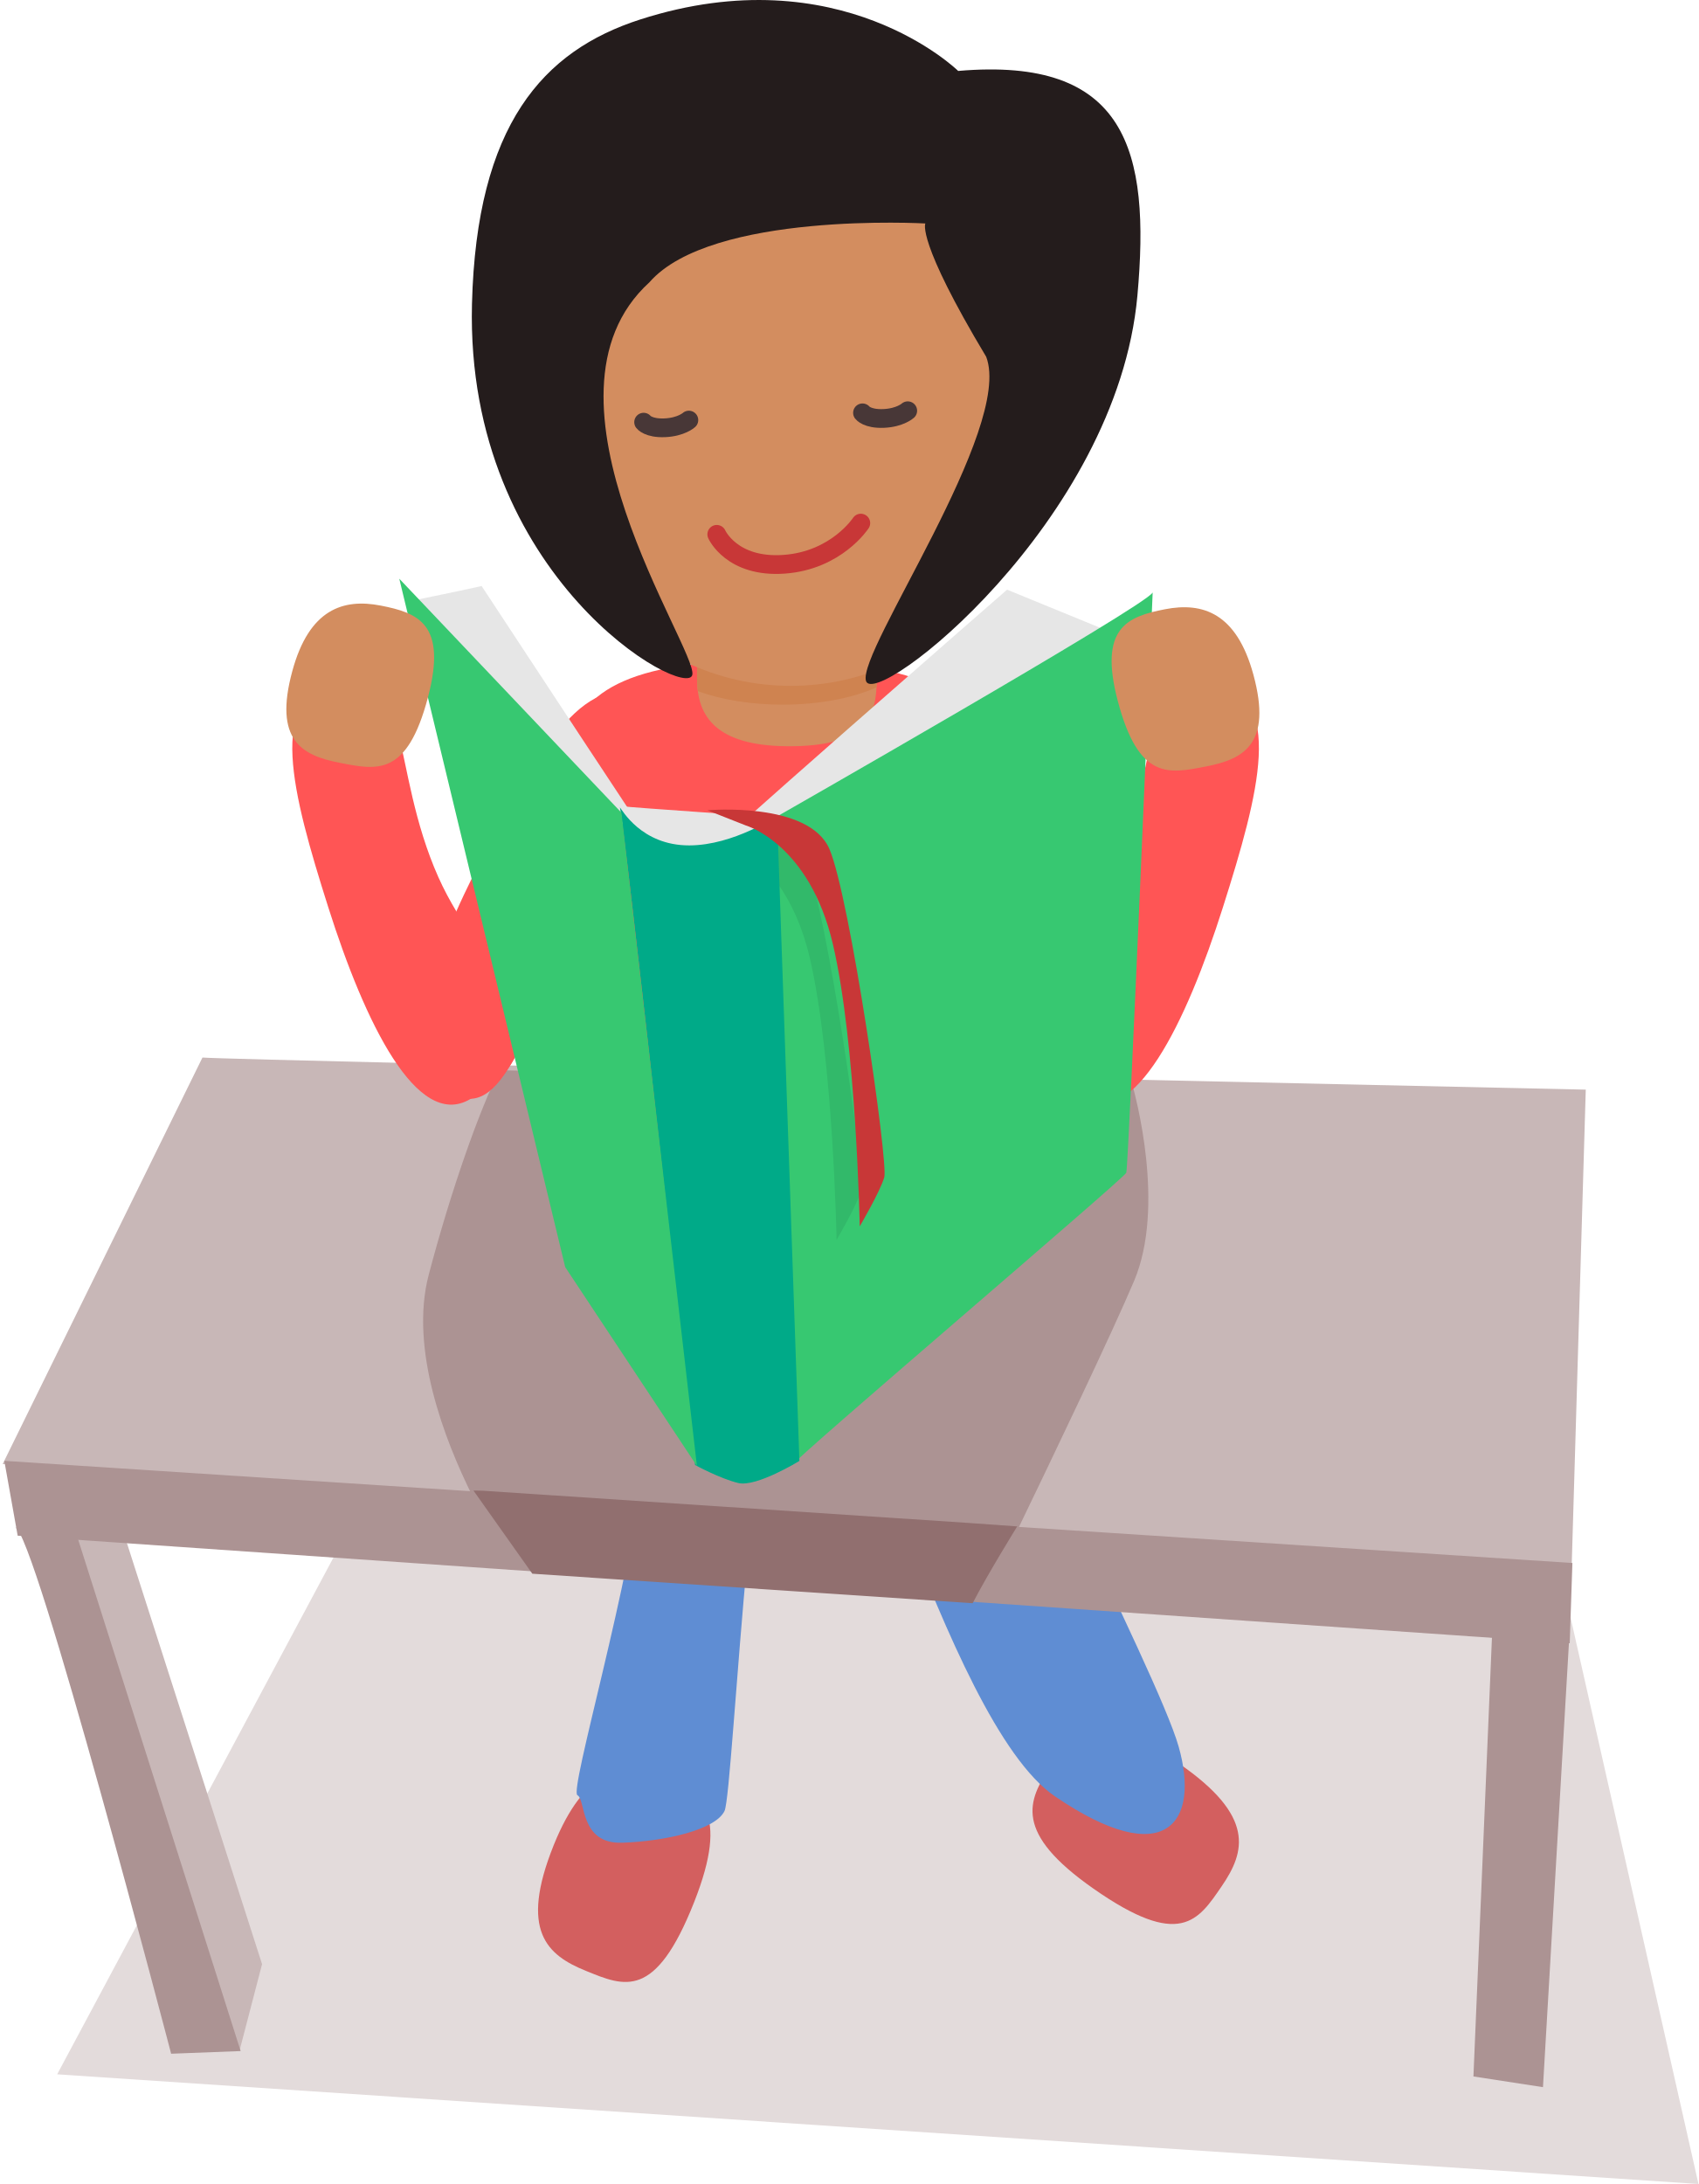
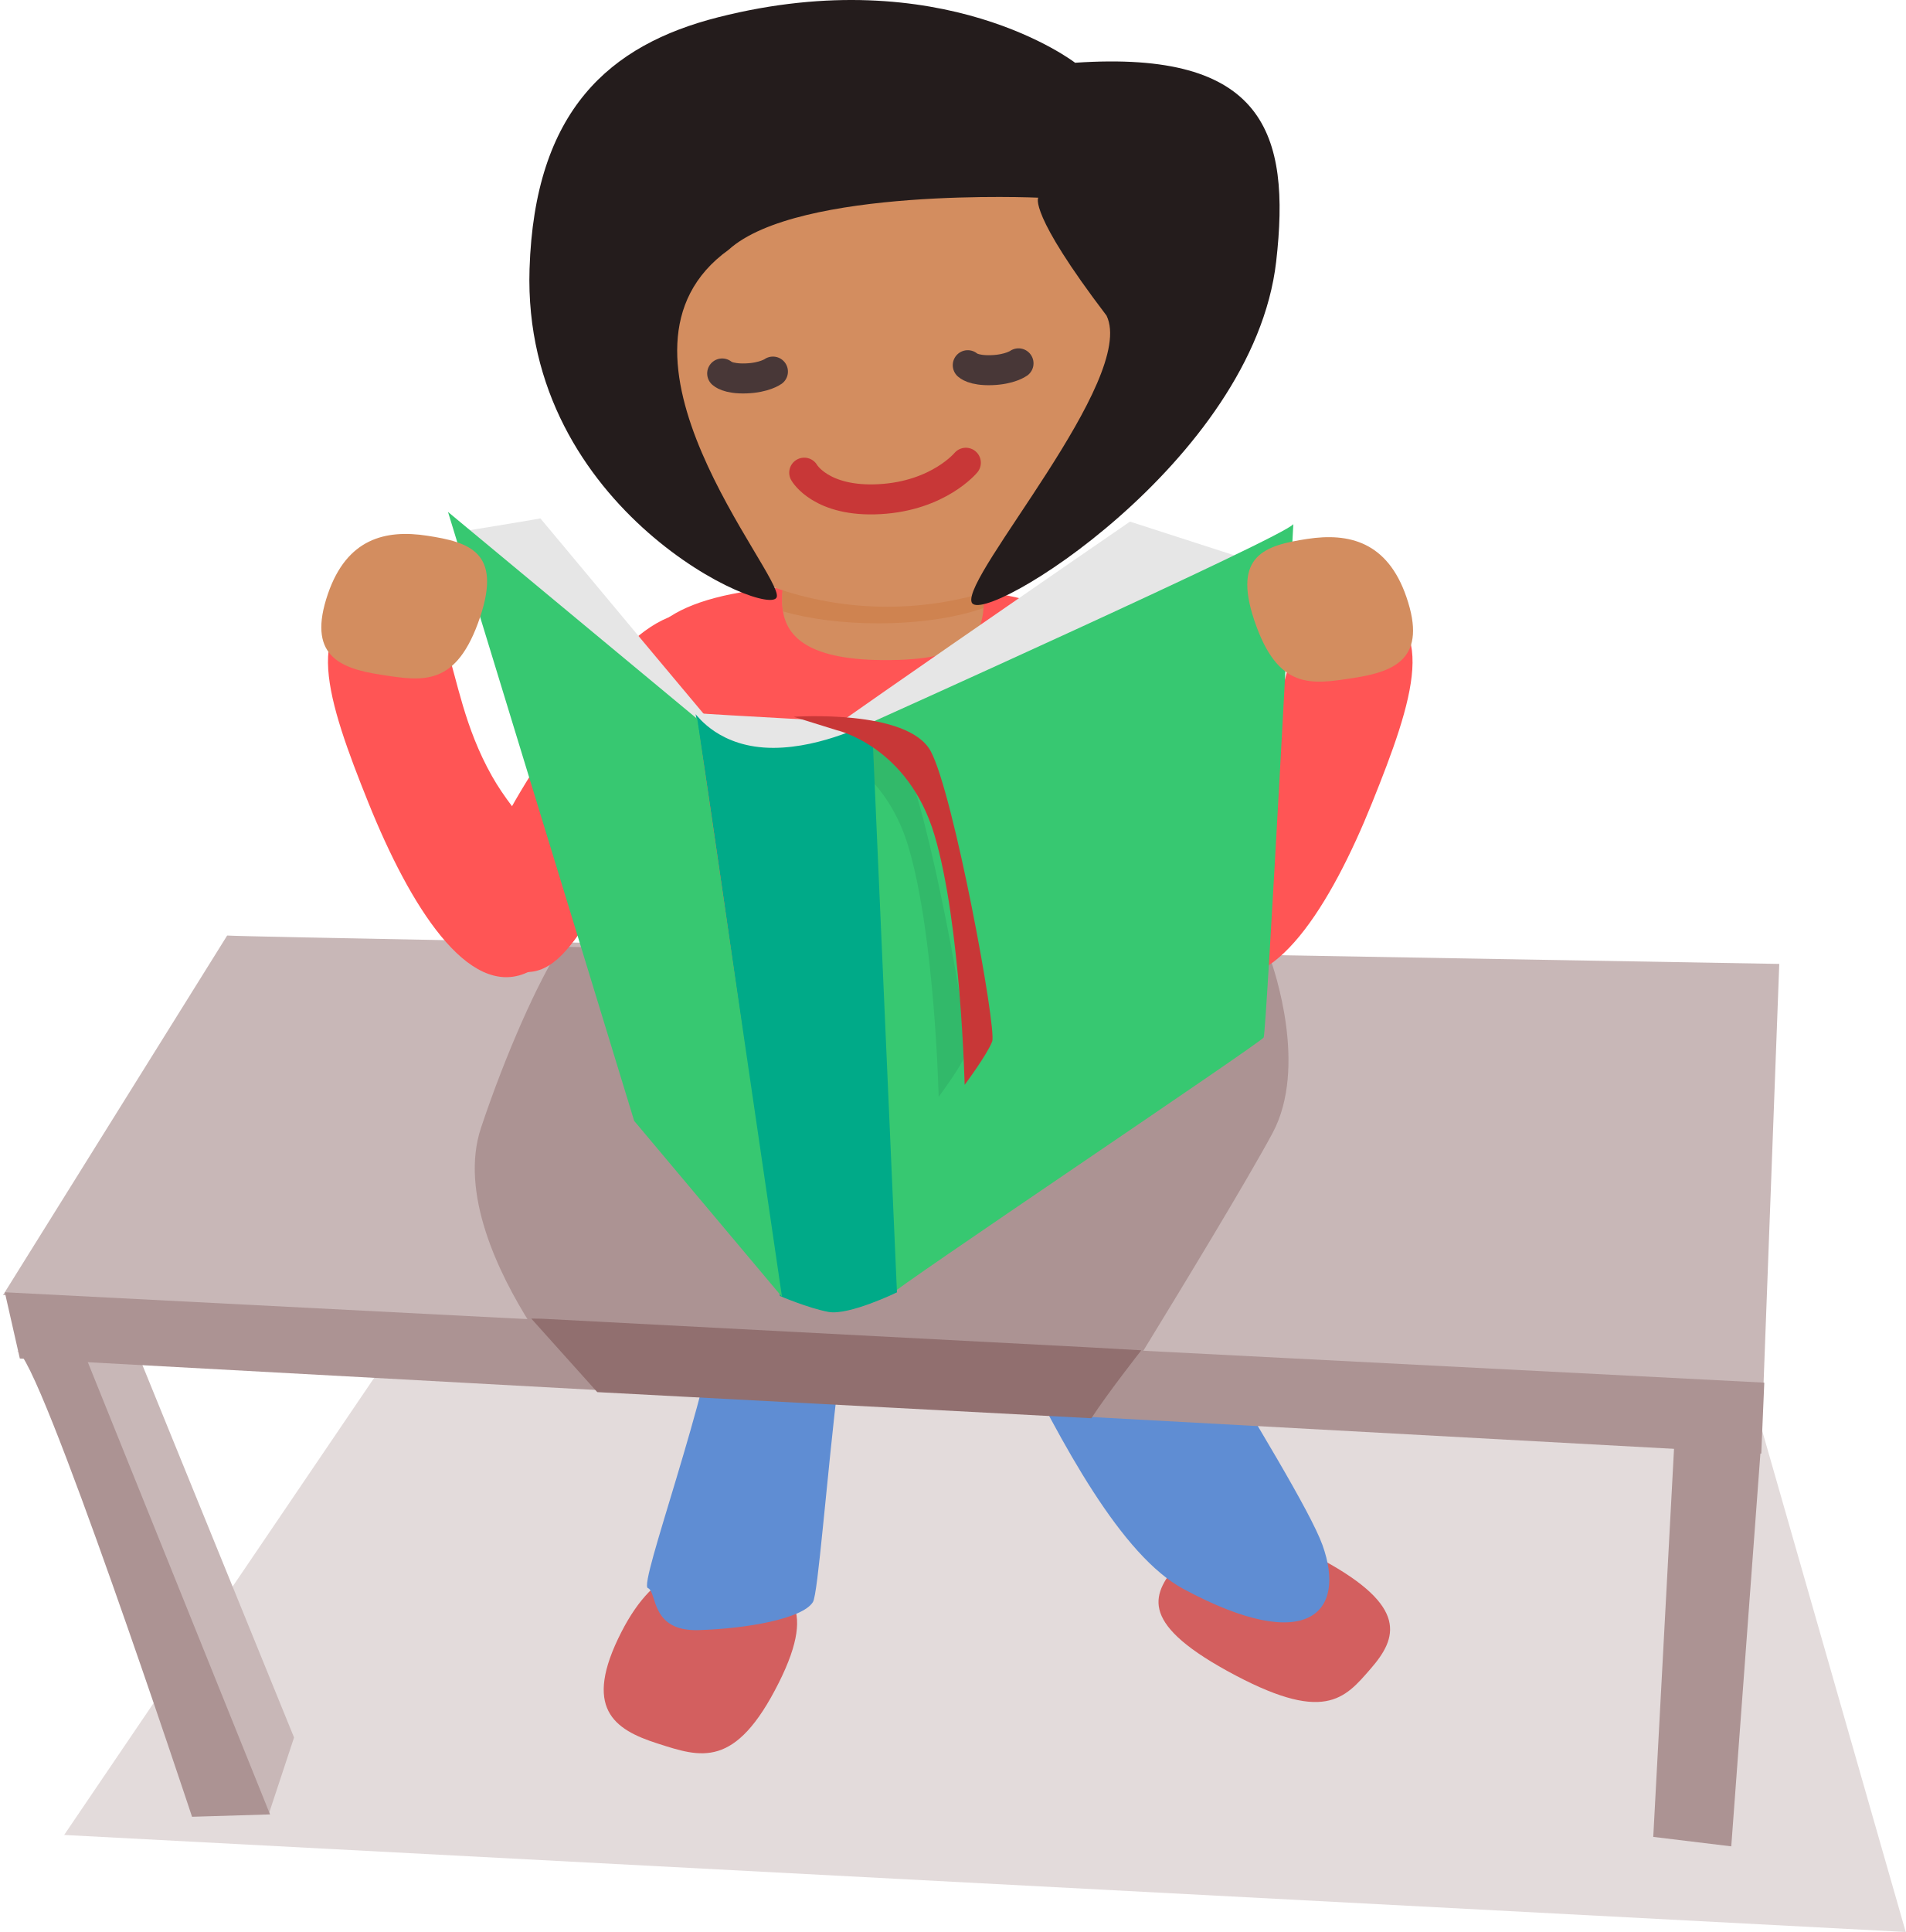
- <svg xmlns="http://www.w3.org/2000/svg" width="105.569mm" height="135.735mm" viewBox="0 0 105.569 135.735" version="1.1" id="svg4508">
-   <defs id="defs4502" />
-   <g id="layer1" transform="translate(-57.75133,-88.85039)">
-     <path style="fill:#e3dbdb;stroke:none;stroke-width:0.265px;stroke-linecap:butt;stroke-linejoin:miter;stroke-opacity:1" d="m 79.404,183.92 -18.099,33.848 102.015,6.817 -9.872,-43.721 z" id="path5255" />
-     <path style="fill:#c8b7b7;fill-opacity:1;stroke:none;stroke-width:0.265px;stroke-linecap:butt;stroke-linejoin:miter;stroke-opacity:1" d="m 72.645,216.275 1.395,-5.353 -8.643,-26.926 -3.823,-0.332 z" id="path5251" />
-     <path style="opacity:1;fill:#d35f5f;fill-opacity:1;stroke:none;stroke-width:1.289;stroke-linecap:round;stroke-linejoin:round;stroke-miterlimit:4;stroke-dasharray:none;stroke-opacity:1" d="m 133.689,206.076 c 1.469,-2.146 2.087,-4.35 -2.651,-7.618 -4.216,-2.908 -6.502,-1.991 -7.971,0.155 -1.469,2.146 -2.325,4.138 2.651,7.618 5.384,3.765 6.502,1.991 7.971,-0.155 z" id="path4485-7-5-2-2-7" />
-     <path style="opacity:1;fill:#d35f5f;fill-opacity:1;stroke:none;stroke-width:1.289;stroke-linecap:round;stroke-linejoin:round;stroke-miterlimit:4;stroke-dasharray:none;stroke-opacity:1" d="m 94.161,211.336 c -2.409,-0.98 -4.14,-2.477 -1.991,-7.816 1.913,-4.751 4.325,-5.247 6.734,-4.267 2.409,0.98 4.222,2.169 1.991,7.816 -2.414,6.11 -4.325,5.247 -6.734,4.267 z" id="path4485-7-5-2-2" />
-     <path style="fill:#5f8dd3;fill-opacity:1;stroke:none;stroke-width:0.265px;stroke-linecap:butt;stroke-linejoin:miter;stroke-opacity:1" d="m 96.015,156.42 c 0,0 2.479,15.781 1.744,23.181 -0.736,7.4 -4.646,20.554 -4.117,20.822 0.529,0.268 0.115,3.05 2.798,2.953 2.683,-0.097 5.777,-0.803 6.344,-1.973 0.568,-1.17 1.769,-31.013 4.577,-31.558 2.808,-0.545 9.06,25.946 15.958,30.646 6.898,4.7 9.032,1.63 7.692,-3.089 -1.339,-4.719 -12.684,-26.188 -12.656,-29.319 0.028,-3.131 -1.486,-7.657 -2.176,-8.212 -0.69,-0.555 -20.163,-3.451 -20.163,-3.451 z" id="path4663" />
-     <path style="fill:#c8b7b7;stroke:none;stroke-width:0.265px;stroke-linecap:butt;stroke-linejoin:miter;stroke-opacity:1" d="m 70.335,154.576 c 1.808,0.163 85.98,1.995 85.98,1.995 l -0.872,29.517 -97.525,-6.248 z" id="path5243-3" />
-     <path style="fill:#ac9393;fill-opacity:1;stroke:none;stroke-width:1px;stroke-linecap:butt;stroke-linejoin:miter;stroke-opacity:1" d="m 117.359,243.938 c -4.649,9.079 -11.41,28.16 -16.645,48.053 -4.565,17.348 3.696,38.74 10.262,51.949 l 127.73,8.672 c 8.838,-18.312 22.49,-46.828 27.721,-59.191 7.399,-17.488 0.313,-43.537 -0.549,-46.553 -48.952,-0.813 -105.158,-1.846 -148.52,-2.93 z" id="path5243" transform="matrix(0.2645833,0,0,0.2645833,57.75133,90.82185)" />
-     <path style="opacity:1;fill:#ff5555;fill-opacity:1;stroke:none;stroke-width:1.289;stroke-linecap:round;stroke-linejoin:round;stroke-miterlimit:4;stroke-dasharray:none;stroke-opacity:1" d="m 119.104,147.873 c 0,10.243 2.296,19.325 -12.5,19.128 -13.168,-0.176 -12.616,-8.42 -12.616,-18.662 0,-10.243 -6.599,-18.832 12.616,-18.43 16.886,0.353 12.5,7.722 12.5,17.965 z" id="path4485-7" />
-     <path style="opacity:1;fill:#d38d5f;fill-opacity:1;stroke:none;stroke-width:1.289;stroke-linecap:round;stroke-linejoin:round;stroke-miterlimit:4;stroke-dasharray:none;stroke-opacity:1" d="m 112.243,131.072 c 0,2.295 -0.632,4.2 -5.581,4.156 -4.405,-0.039 -5.581,-1.861 -5.581,-4.156 0,-2.295 0.36,-4.168 5.581,-4.156 5.65,0.013 5.581,1.861 5.581,4.156 z" id="path4485-7-5" />
-     <path style="opacity:1;fill:#ff5555;fill-opacity:1;stroke:none;stroke-width:1.289;stroke-linecap:round;stroke-linejoin:round;stroke-miterlimit:4;stroke-dasharray:none;stroke-opacity:1" d="m 93.96,145.532 c -3.467,6.69 -4.845,13.502 -8.379,11.128 -3.145,-2.113 -1.25,-7.956 2.217,-14.646 3.467,-6.69 6.557,-11.985 10.339,-9.582 4.091,2.6 -0.709,6.41 -4.176,13.101 z" id="path4485-7-3" />
-     <path style="opacity:1;fill:#ff5555;fill-opacity:1;stroke:none;stroke-width:1.289;stroke-linecap:round;stroke-linejoin:round;stroke-miterlimit:4;stroke-dasharray:none;stroke-opacity:1" d="m 118.333,145.532 c 3.467,6.69 4.845,13.502 8.379,11.128 3.145,-2.113 1.25,-7.956 -2.217,-14.646 -3.467,-6.69 -6.557,-11.985 -10.339,-9.582 -4.091,2.6 0.709,6.41 4.176,13.101 z" id="path4485-7-3-5" />
-     <path style="opacity:1;fill:#ff5555;fill-opacity:1;stroke:none;stroke-width:1.289;stroke-linecap:round;stroke-linejoin:round;stroke-miterlimit:4;stroke-dasharray:none;stroke-opacity:1" d="m 85.006,143.383 c 2.628,5.903 8.796,9.834 1.943,13.793 -3.281,1.896 -6.51,-4.741 -8.789,-11.924 -2.279,-7.182 -3.838,-13.112 0.535,-14.086 4.732,-1.054 3.246,5.333 6.31,12.217 z" id="path4485-7-3-6" />
-     <path style="opacity:1;fill:#ff5555;fill-opacity:1;stroke:none;stroke-width:1.289;stroke-linecap:round;stroke-linejoin:round;stroke-miterlimit:4;stroke-dasharray:none;stroke-opacity:1" d="m 126.912,143.383 c -2.628,5.903 -8.796,9.834 -1.943,13.793 3.281,1.896 6.51,-4.741 8.789,-11.924 2.279,-7.182 3.838,-13.112 -0.535,-14.086 -4.732,-1.054 -3.246,5.333 -6.31,12.217 z" id="path4485-7-3-6-9" />
-     <path style="fill:#ac9393;stroke:none;stroke-width:0.265px;stroke-linecap:butt;stroke-linejoin:miter;stroke-opacity:1" d="m 58.019,179.641 0.831,4.652 96.468,6.683 0.166,-4.986 z" id="path5245" />
-     <path style="fill:#ac9393;fill-opacity:1;stroke:none;stroke-width:0.265px;stroke-linecap:butt;stroke-linejoin:miter;stroke-opacity:1" d="m 58.683,183.78 c 1.163,0 9.705,32.709 9.705,32.709 l 4.321,-0.166 -10.139,-31.913 z" id="path5247" />
-     <path style="fill:#ac9393;fill-opacity:1;stroke:none;stroke-width:0.265px;stroke-linecap:butt;stroke-linejoin:miter;stroke-opacity:1" d="m 150.497,190.311 c 1.662,-0.166 4.82,-0.166 4.82,-0.166 l -1.662,28.422 -4.322,-0.665 z" id="path5249" />
-     <path style="fill:#916f6f;fill-opacity:1;stroke:none;stroke-width:1px;stroke-linecap:butt;stroke-linejoin:miter;stroke-opacity:1" d="m 113.377,342.711 -2.148,-0.034 13.82,19.53 103.441,6.932 c 3.502,-6.791 10.469,-18.043 10.469,-18.043 l -11.524,-0.819 z" transform="matrix(0.2645833,0,0,0.2645833,57.75133,90.82185)" id="path5245-6" />
-     <path style="fill:#e6e6e6;fill-opacity:1;stroke:none;stroke-width:0.265px;stroke-linecap:butt;stroke-linejoin:miter;stroke-opacity:1" d="m 96.354,138.951 c 0.604,0.091 9.96,0.719 9.96,0.719 0,0 -3.603,3.34 -5.12,3.238 -1.517,-0.102 -5.073,-3.897 -4.84,-3.957 z" id="path5213" />
-     <path style="fill:#e6e6e6;fill-opacity:1;stroke:none;stroke-width:0.265px;stroke-linecap:butt;stroke-linejoin:miter;stroke-opacity:1" d="m 127.764,128.536 c -0.465,0.121 -27.342,14.905 -27.268,14.554 0.074,-0.351 19.851,-17.592 19.851,-17.592 z" id="path5211" />
-     <path style="fill:#e6e6e6;fill-opacity:1;stroke:none;stroke-width:0.265px;stroke-linecap:butt;stroke-linejoin:miter;stroke-opacity:1" d="m 87.687,125.271 c -0.593,0.146 -4.39,0.926 -4.39,0.926 0,0 17.16,18.295 16.892,17.996 C 99.922,143.895 87.687,125.271 87.687,125.271 Z" id="path5165-7" />
-     <path style="fill:#37c871;fill-opacity:1;stroke:none;stroke-width:0.265px;stroke-linecap:butt;stroke-linejoin:miter;stroke-opacity:1" d="m 129.396,125.673 c -0.4,0.832 -23.768,14.161 -23.768,14.161 0,0 1.195,40.498 1.368,40.071 0.173,-0.427 20.607,-17.794 20.758,-18.167 0.152,-0.374 1.642,-36.064 1.642,-36.064 z" id="path4532" />
-     <path style="fill:#32b96a;fill-opacity:1;stroke:none;stroke-width:0.265px;stroke-linecap:butt;stroke-linejoin:miter;stroke-opacity:1" d="m 106.068,140.796 c 0.011,0.36 0.052,1.753 0.092,3.07 0.752,1.077 1.46,2.537 1.921,4.507 1.461,6.245 1.668,17.538 1.668,17.538 0,0 1.262,-2.151 1.525,-3.047 0.263,-0.897 -2.133,-17.417 -3.407,-20.398 -0.329,-0.77 -0.994,-1.302 -1.799,-1.669 z" id="path4532-6" />
-     <path style="fill:#00aa88;stroke:none;stroke-width:0.265px;stroke-linecap:butt;stroke-linejoin:miter;stroke-opacity:1" d="m 106.052,139.557 c 0,0 -2.699,1.831 -5.457,1.835 -2.991,0.005 -4.193,-2.245 -4.324,-2.375 0.172,-0.117 4.683,40.884 4.683,40.884 0,0 1.551,0.845 2.683,1.118 1.132,0.273 3.801,-1.373 3.801,-1.373 z" id="path4534" />
-     <path style="fill:#37c871;fill-opacity:1;stroke:none;stroke-width:0.265px;stroke-linecap:butt;stroke-linejoin:miter;stroke-opacity:1" d="m 96.377,139.359 -13.808,-14.542 10.312,42.783 8.188,12.362 z" id="path5163" />
-     <path style="fill:#c83737;fill-opacity:1;stroke:none;stroke-width:0.265px;stroke-linecap:butt;stroke-linejoin:miter;stroke-opacity:1" d="m 104.122,140.158 c 0,0 3.938,1.128 5.398,7.373 1.461,6.245 1.668,17.538 1.668,17.538 0,0 1.262,-2.151 1.525,-3.047 0.263,-0.897 -2.133,-17.417 -3.406,-20.398 -1.273,-2.981 -7.586,-2.414 -7.586,-2.414 z" id="path5215" />
-     <path style="opacity:1;fill:#d38d5f;fill-opacity:1;stroke:none;stroke-width:1.289;stroke-linecap:round;stroke-linejoin:round;stroke-miterlimit:4;stroke-dasharray:none;stroke-opacity:1" d="m 132.718,136.484 c 2.327,-0.453 4.115,-1.382 2.938,-5.705 -1.047,-3.847 -3.163,-4.518 -5.49,-4.065 -2.327,0.453 -4.144,1.137 -2.938,5.705 1.304,4.942 3.163,4.518 5.49,4.065 z" id="path4485-7-5-2-1" />
-     <path style="opacity:1;fill:#d38d5f;fill-opacity:1;stroke:none;stroke-width:1.289;stroke-linecap:round;stroke-linejoin:round;stroke-miterlimit:4;stroke-dasharray:none;stroke-opacity:1" d="m 78.86,136.257 c -2.327,-0.453 -4.115,-1.382 -2.938,-5.705 1.047,-3.847 3.163,-4.518 5.49,-4.065 2.327,0.453 4.144,1.137 2.938,5.705 -1.304,4.942 -3.163,4.518 -5.49,4.065 z" id="path4485-7-5-2" />
-     <path style="opacity:1;fill:#cf8350;fill-opacity:1;stroke:none;stroke-width:4.872;stroke-linecap:round;stroke-linejoin:round;stroke-miterlimit:4;stroke-dasharray:none;stroke-opacity:1" d="m 184.859,136.418 c -19.735,-0.045 -21.096,7.032 -21.096,15.707 0,0.946 0.066,1.867 0.182,2.764 a 30.052,12.627 0 0 0 19.902,3.182 30.052,12.627 0 0 0 22.057,-4.072 c 0.031,-0.616 0.051,-1.239 0.051,-1.873 0,-8.675 0.257,-15.659 -21.096,-15.707 z" id="path4485-7-5-3" transform="matrix(0.2645833,0,0,0.2645833,57.75133,90.82185)" />
-     <path style="opacity:1;fill:#d38d5f;fill-opacity:1;stroke:none;stroke-width:1.289;stroke-linecap:round;stroke-linejoin:round;stroke-miterlimit:4;stroke-dasharray:none;stroke-opacity:1" d="m 123.58,112.931 a 16.686,18.546 0 0 1 -16.686,18.546 16.686,18.546 0 0 1 -16.686,-18.546 16.686,18.546 0 0 1 16.686,-18.546 16.686,18.546 0 0 1 16.686,18.546 z" id="path4485-6" />
-     <path style="fill:none;stroke:#c83737;stroke-width:1.165;stroke-linecap:round;stroke-linejoin:miter;stroke-miterlimit:4;stroke-dasharray:none;stroke-opacity:1" d="m 102.302,122.059 c 0,0 0.93,2.093 4.186,1.86 3.256,-0.233 4.767,-2.558 4.767,-2.558" id="path4487" />
-     <path style="fill:none;stroke:#483737;stroke-width:1.165;stroke-linecap:round;stroke-linejoin:miter;stroke-miterlimit:4;stroke-dasharray:none;stroke-opacity:1" d="m 97.756,115.088 c 0,0 0.292,0.392 1.315,0.349 1.022,-0.044 1.497,-0.479 1.497,-0.479" id="path4487-3" />
-     <path style="fill:none;stroke:#483737;stroke-width:1.165;stroke-linecap:round;stroke-linejoin:miter;stroke-miterlimit:4;stroke-dasharray:none;stroke-opacity:1" d="m 111.36,114.508 c 0,0 0.292,0.392 1.315,0.349 1.022,-0.044 1.497,-0.479 1.497,-0.479" id="path4487-3-6" />
-     <path style="fill:#241c1c;stroke:none;stroke-width:0.265px;stroke-linecap:butt;stroke-linejoin:miter;stroke-opacity:1" d="m 115.267,102.739 c 0,0 -13.308,-0.765 -17.155,3.66 -7.824,7.13 2.993,22.775 2.671,24.389 -0.322,1.614 -14.123,-5.991 -13.696,-23.04 0.278,-11.139 4.416,-15.743 10.454,-17.686 12.438,-4.002 19.766,3.197 19.766,3.197 10.468,-0.905 11.957,4.935 11.14,13.967 -1.275,14.089 -16.333,25.784 -16.871,23.941 -0.538,-1.843 9.168,-15.694 7.473,-20.142 -4.356,-7.26 -3.782,-8.285 -3.782,-8.285 z" id="path4695" />
-   </g>
+ <svg xmlns="http://www.w3.org/2000/svg" width="74" height="75" viewBox="0 0 74 75" fill="none">
+   <path d="M15.178 52.531L2.491 71.233L74 75L67.08 50.842L15.178 52.531Z" fill="#E3DBDB" />
+   <path d="M10.44 70.408L11.418 67.45L5.359 52.572L2.68 52.389L10.44 70.408Z" fill="#C8B7B7" />
+   <path d="M53.229 64.773C54.259 63.587 54.692 62.369 51.371 60.564C48.416 58.957 46.814 59.464 45.784 60.649C44.754 61.835 44.154 62.936 47.642 64.859C51.416 66.939 52.2 65.959 53.229 64.773Z" fill="#D35F5F" />
+   <path d="M25.522 67.679C23.833 67.138 22.62 66.31 24.126 63.361C25.467 60.735 27.158 60.461 28.847 61.003C30.535 61.544 31.806 62.201 30.242 65.321C28.55 68.698 27.211 68.221 25.522 67.679Z" fill="#D35F5F" />
+   <path d="M26.821 37.336C26.821 37.336 28.559 46.055 28.044 50.144C27.528 54.233 24.787 61.501 25.157 61.649C25.528 61.797 25.238 63.334 27.119 63.281C28.999 63.227 31.168 62.837 31.566 62.191C31.964 61.544 32.806 45.054 34.774 44.753C36.742 44.452 41.125 59.09 45.96 61.687C50.795 64.284 52.291 62.587 51.352 59.98C50.413 57.372 42.46 45.509 42.48 43.78C42.5 42.05 41.439 39.548 40.955 39.242C40.471 38.936 26.821 37.336 26.821 37.336Z" fill="#5F8DD3" />
+   <path d="M8.821 36.317C10.088 36.407 69.089 37.419 69.089 37.419L68.478 53.728L0.117 50.276L8.821 36.317Z" fill="#C8B7B7" />
+   <path d="M21.766 36.752C20.904 38.079 19.65 40.869 18.679 43.777C17.832 46.313 19.364 49.44 20.582 51.371L44.271 52.639C45.911 49.962 48.442 45.793 49.413 43.986C50.785 41.429 49.471 37.621 49.311 37.18C40.232 37.061 29.808 36.91 21.766 36.752V36.752Z" fill="#AC9393" />
+   <path d="M43.006 32.612C43.006 38.272 44.615 43.291 34.244 43.181C25.014 43.084 25.401 38.529 25.401 32.87C25.401 27.21 20.775 22.464 34.244 22.686C46.081 22.881 43.006 26.953 43.006 32.612Z" fill="#FF5555" />
+   <path d="M38.197 23.329C38.197 24.598 37.754 25.65 34.285 25.625C31.197 25.604 30.372 24.598 30.372 23.329C30.372 22.061 30.625 21.026 34.285 21.033C38.245 21.04 38.197 22.061 38.197 23.329Z" fill="#D38D5F" />
+   <path d="M25.381 31.319C22.951 35.016 21.985 38.78 19.508 37.468C17.303 36.3 18.631 33.072 21.061 29.375C23.492 25.678 25.658 22.753 28.309 24.081C31.177 25.517 27.811 27.622 25.381 31.319V31.319Z" fill="#FF5555" />
+   <path d="M42.465 31.319C44.896 35.016 45.862 38.78 48.339 37.468C50.544 36.3 49.215 33.072 46.785 29.375C44.355 25.678 42.189 22.753 39.538 24.081C36.67 25.517 40.035 27.622 42.465 31.319Z" fill="#FF5555" />
+   <path d="M19.105 30.132C20.947 33.394 25.27 35.565 20.467 37.753C18.167 38.801 15.904 35.133 14.306 31.165C12.709 27.196 11.616 23.92 14.681 23.381C17.998 22.799 16.956 26.328 19.105 30.132Z" fill="#FF5555" />
+   <path d="M48.479 30.132C46.637 33.394 42.314 35.565 47.117 37.753C49.417 38.801 51.68 35.133 53.278 31.165C54.876 27.196 55.968 23.92 52.903 23.381C49.586 22.799 50.628 26.328 48.479 30.132Z" fill="#FF5555" />
+   <path d="M0.187 50.166L0.77 52.737L68.39 56.429L68.507 53.674L0.187 50.166Z" fill="#AC9393" />
+   <path d="M0.653 52.453C1.469 52.453 7.457 70.527 7.457 70.527L10.486 70.435L3.379 52.802L0.653 52.453Z" fill="#AC9393" />
+   <path d="M65.012 56.062C66.177 55.97 68.39 55.97 68.39 55.97L67.225 71.675L64.196 71.308L65.012 56.062Z" fill="#AC9393" />
+   <path d="M21.027 51.192L20.629 51.187L23.192 54.042L42.377 55.056C43.026 54.063 44.318 52.418 44.318 52.418L42.181 52.298L21.027 51.192Z" fill="#916F6F" />
+   <path d="M27.059 27.683C27.482 27.733 34.04 28.08 34.04 28.08C34.04 28.08 31.515 29.926 30.452 29.869C29.388 29.813 26.896 27.716 27.059 27.683V27.683Z" fill="#E6E6E6" />
+   <path d="M49.076 21.928C48.75 21.995 29.91 30.163 29.962 29.97C30.014 29.776 43.877 20.249 43.877 20.249L49.076 21.928Z" fill="#E6E6E6" />
+   <path d="M20.984 20.124C20.569 20.205 17.907 20.636 17.907 20.636C17.907 20.636 29.936 30.744 29.748 30.579C29.56 30.415 20.984 20.124 20.984 20.124Z" fill="#E6E6E6" />
+   <path d="M50.22 20.346C49.94 20.806 33.559 28.171 33.559 28.171C33.559 28.171 34.397 50.547 34.519 50.312C34.64 50.076 48.963 40.48 49.069 40.273C49.175 40.067 50.22 20.346 50.22 20.346Z" fill="#37C871" />
+   <path d="M33.868 28.702C33.876 28.901 33.905 29.671 33.933 30.399C34.46 30.994 34.956 31.8 35.279 32.889C36.303 36.34 36.448 42.579 36.448 42.579C36.448 42.579 37.333 41.391 37.517 40.895C37.702 40.4 36.022 31.272 35.129 29.625C34.899 29.199 34.432 28.905 33.868 28.702H33.868Z" fill="#32B96A" />
+   <path d="M33.857 28.018C33.857 28.018 31.965 29.029 30.032 29.032C27.936 29.035 27.093 27.791 27.001 27.72C27.122 27.655 30.284 50.31 30.284 50.31C30.284 50.31 31.371 50.777 32.165 50.928C32.958 51.078 34.829 50.169 34.829 50.169L33.857 28.018Z" fill="#00AA88" />
+   <path d="M27.075 27.908L17.396 19.873L24.625 43.513L30.364 50.343L27.075 27.908Z" fill="#37C871" />
+   <path d="M32.504 28.35C32.504 28.35 35.264 28.973 36.288 32.424C37.312 35.875 37.457 42.114 37.457 42.114C37.457 42.114 38.342 40.926 38.526 40.43C38.711 39.935 37.031 30.807 36.139 29.16C35.246 27.512 30.821 27.826 30.821 27.826L32.504 28.35Z" fill="#C83737" />
+   <path d="M52.549 26.32C54.18 26.069 55.433 25.556 54.608 23.167C53.875 21.041 52.392 20.671 50.76 20.921C49.129 21.171 47.856 21.549 48.701 24.073C49.615 26.804 50.917 26.57 52.549 26.32Z" fill="#D38D5F" />
+   <path d="M14.797 26.194C13.165 25.944 11.913 25.431 12.737 23.042C13.471 20.916 14.954 20.546 16.585 20.796C18.217 21.046 19.49 21.424 18.645 23.948C17.731 26.679 16.428 26.445 14.797 26.194Z" fill="#D38D5F" />
+   <path d="M34.285 21.033C30.625 21.026 30.372 22.061 30.372 23.329C30.372 23.468 30.384 23.602 30.406 23.733C31.424 24.032 32.736 24.198 34.097 24.198C34.866 24.198 35.626 24.145 36.33 24.043C37.034 23.94 37.667 23.79 38.188 23.603C38.194 23.513 38.197 23.422 38.197 23.329C38.197 22.061 38.245 21.04 34.285 21.033H34.285Z" fill="#CF8350" />
+   <path d="M46.144 13.306C46.144 16.024 44.911 18.63 42.718 20.552C40.525 22.474 37.55 23.553 34.448 23.553C32.912 23.553 31.391 23.288 29.972 22.773C28.553 22.258 27.263 21.504 26.177 20.552C25.091 19.6 24.23 18.471 23.642 17.227C23.054 15.984 22.752 14.652 22.752 13.306C22.752 11.96 23.054 10.627 23.642 9.384C24.23 8.141 25.091 7.011 26.177 6.06C27.263 5.108 28.553 4.353 29.972 3.838C31.391 3.323 32.912 3.058 34.448 3.058C37.55 3.058 40.525 4.138 42.718 6.06C44.911 7.981 46.144 10.588 46.144 13.306Z" fill="#D38D5F" />
+   <path d="M31.228 18.349C31.228 18.349 31.88 19.506 34.162 19.377C36.444 19.249 37.504 17.964 37.504 17.964" stroke="#C83737" stroke-width="1.165" stroke-linecap="round" />
+   <path d="M28.042 14.498C28.042 14.498 28.247 14.714 28.963 14.69C29.68 14.666 30.013 14.425 30.013 14.425" stroke="#483737" stroke-width="1.165" stroke-linecap="round" />
+   <path d="M37.578 14.177C37.578 14.177 37.783 14.394 38.499 14.37C39.216 14.346 39.549 14.105 39.549 14.105" stroke="#483737" stroke-width="1.165" stroke-linecap="round" />
+   <path d="M40.316 7.674C40.316 7.674 30.988 7.252 28.291 9.697C22.806 13.636 30.389 22.281 30.163 23.172C29.938 24.064 20.264 19.862 20.562 10.442C20.758 4.287 23.658 1.743 27.891 0.669C36.609 -1.542 41.746 2.436 41.746 2.436C49.083 1.936 50.127 5.162 49.554 10.153C48.661 17.938 38.106 24.4 37.729 23.381C37.352 22.363 44.155 14.71 42.967 12.252C39.914 8.241 40.316 7.674 40.316 7.674V7.674Z" fill="#241C1C" />
</svg>
